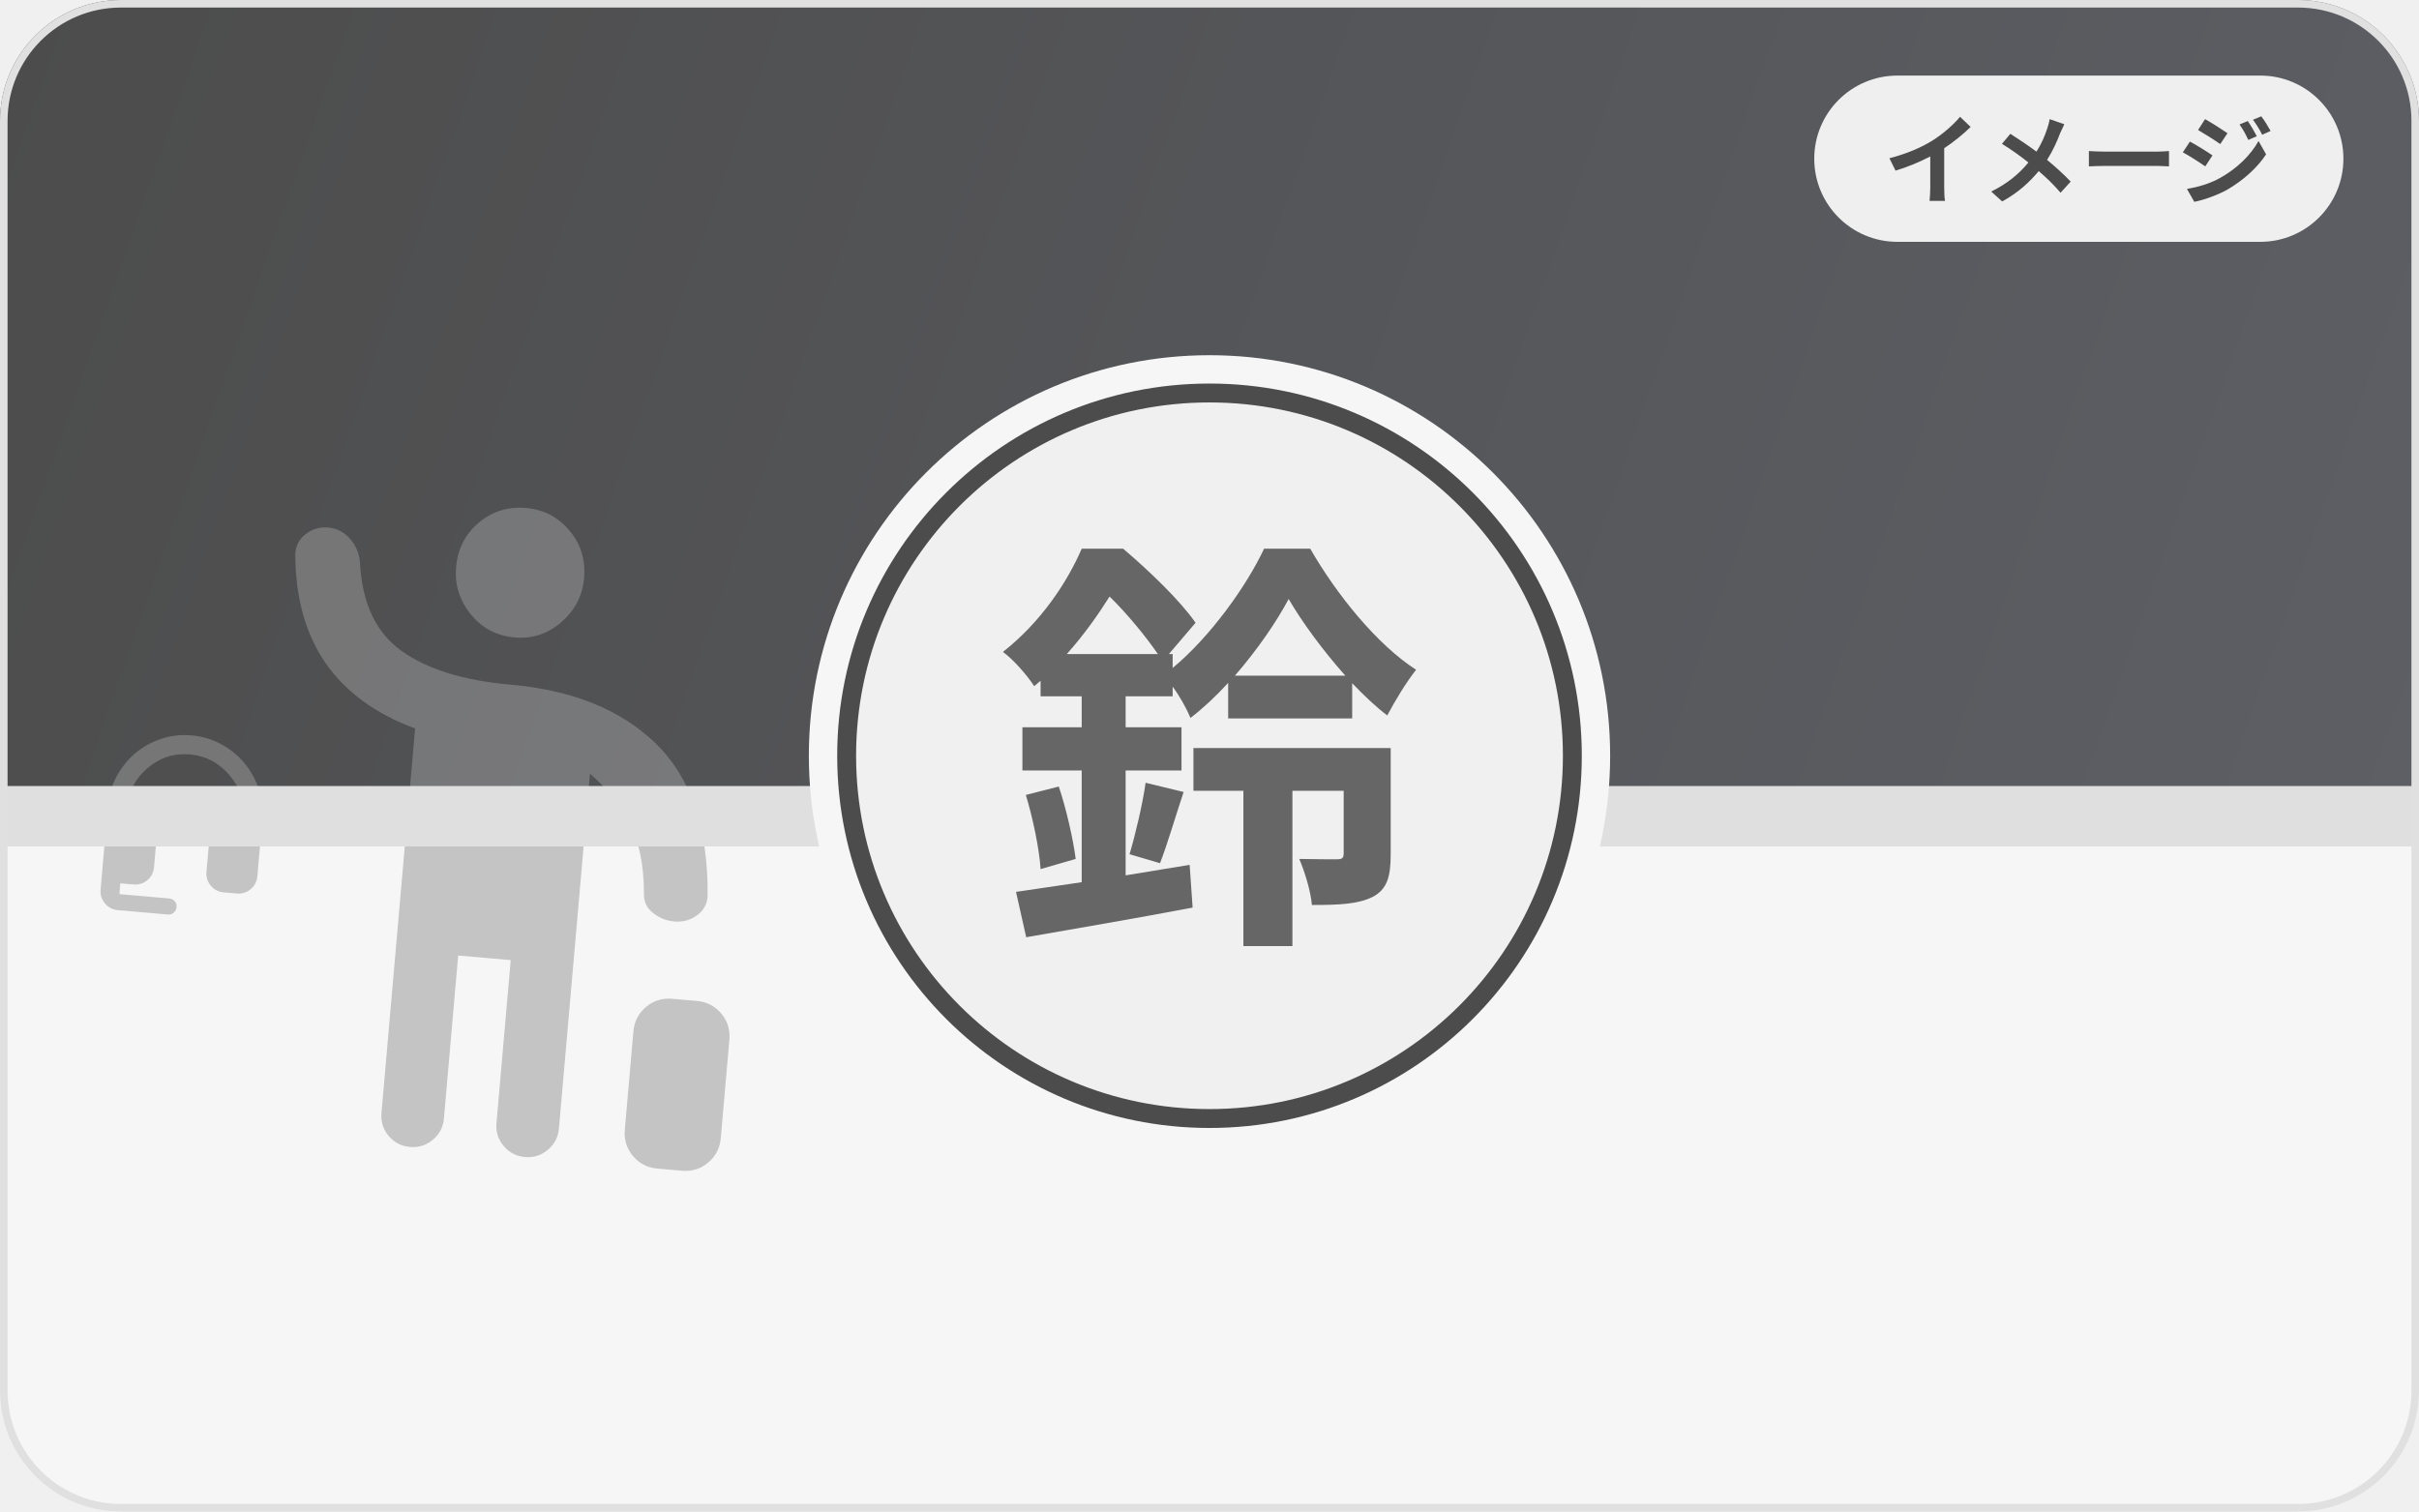
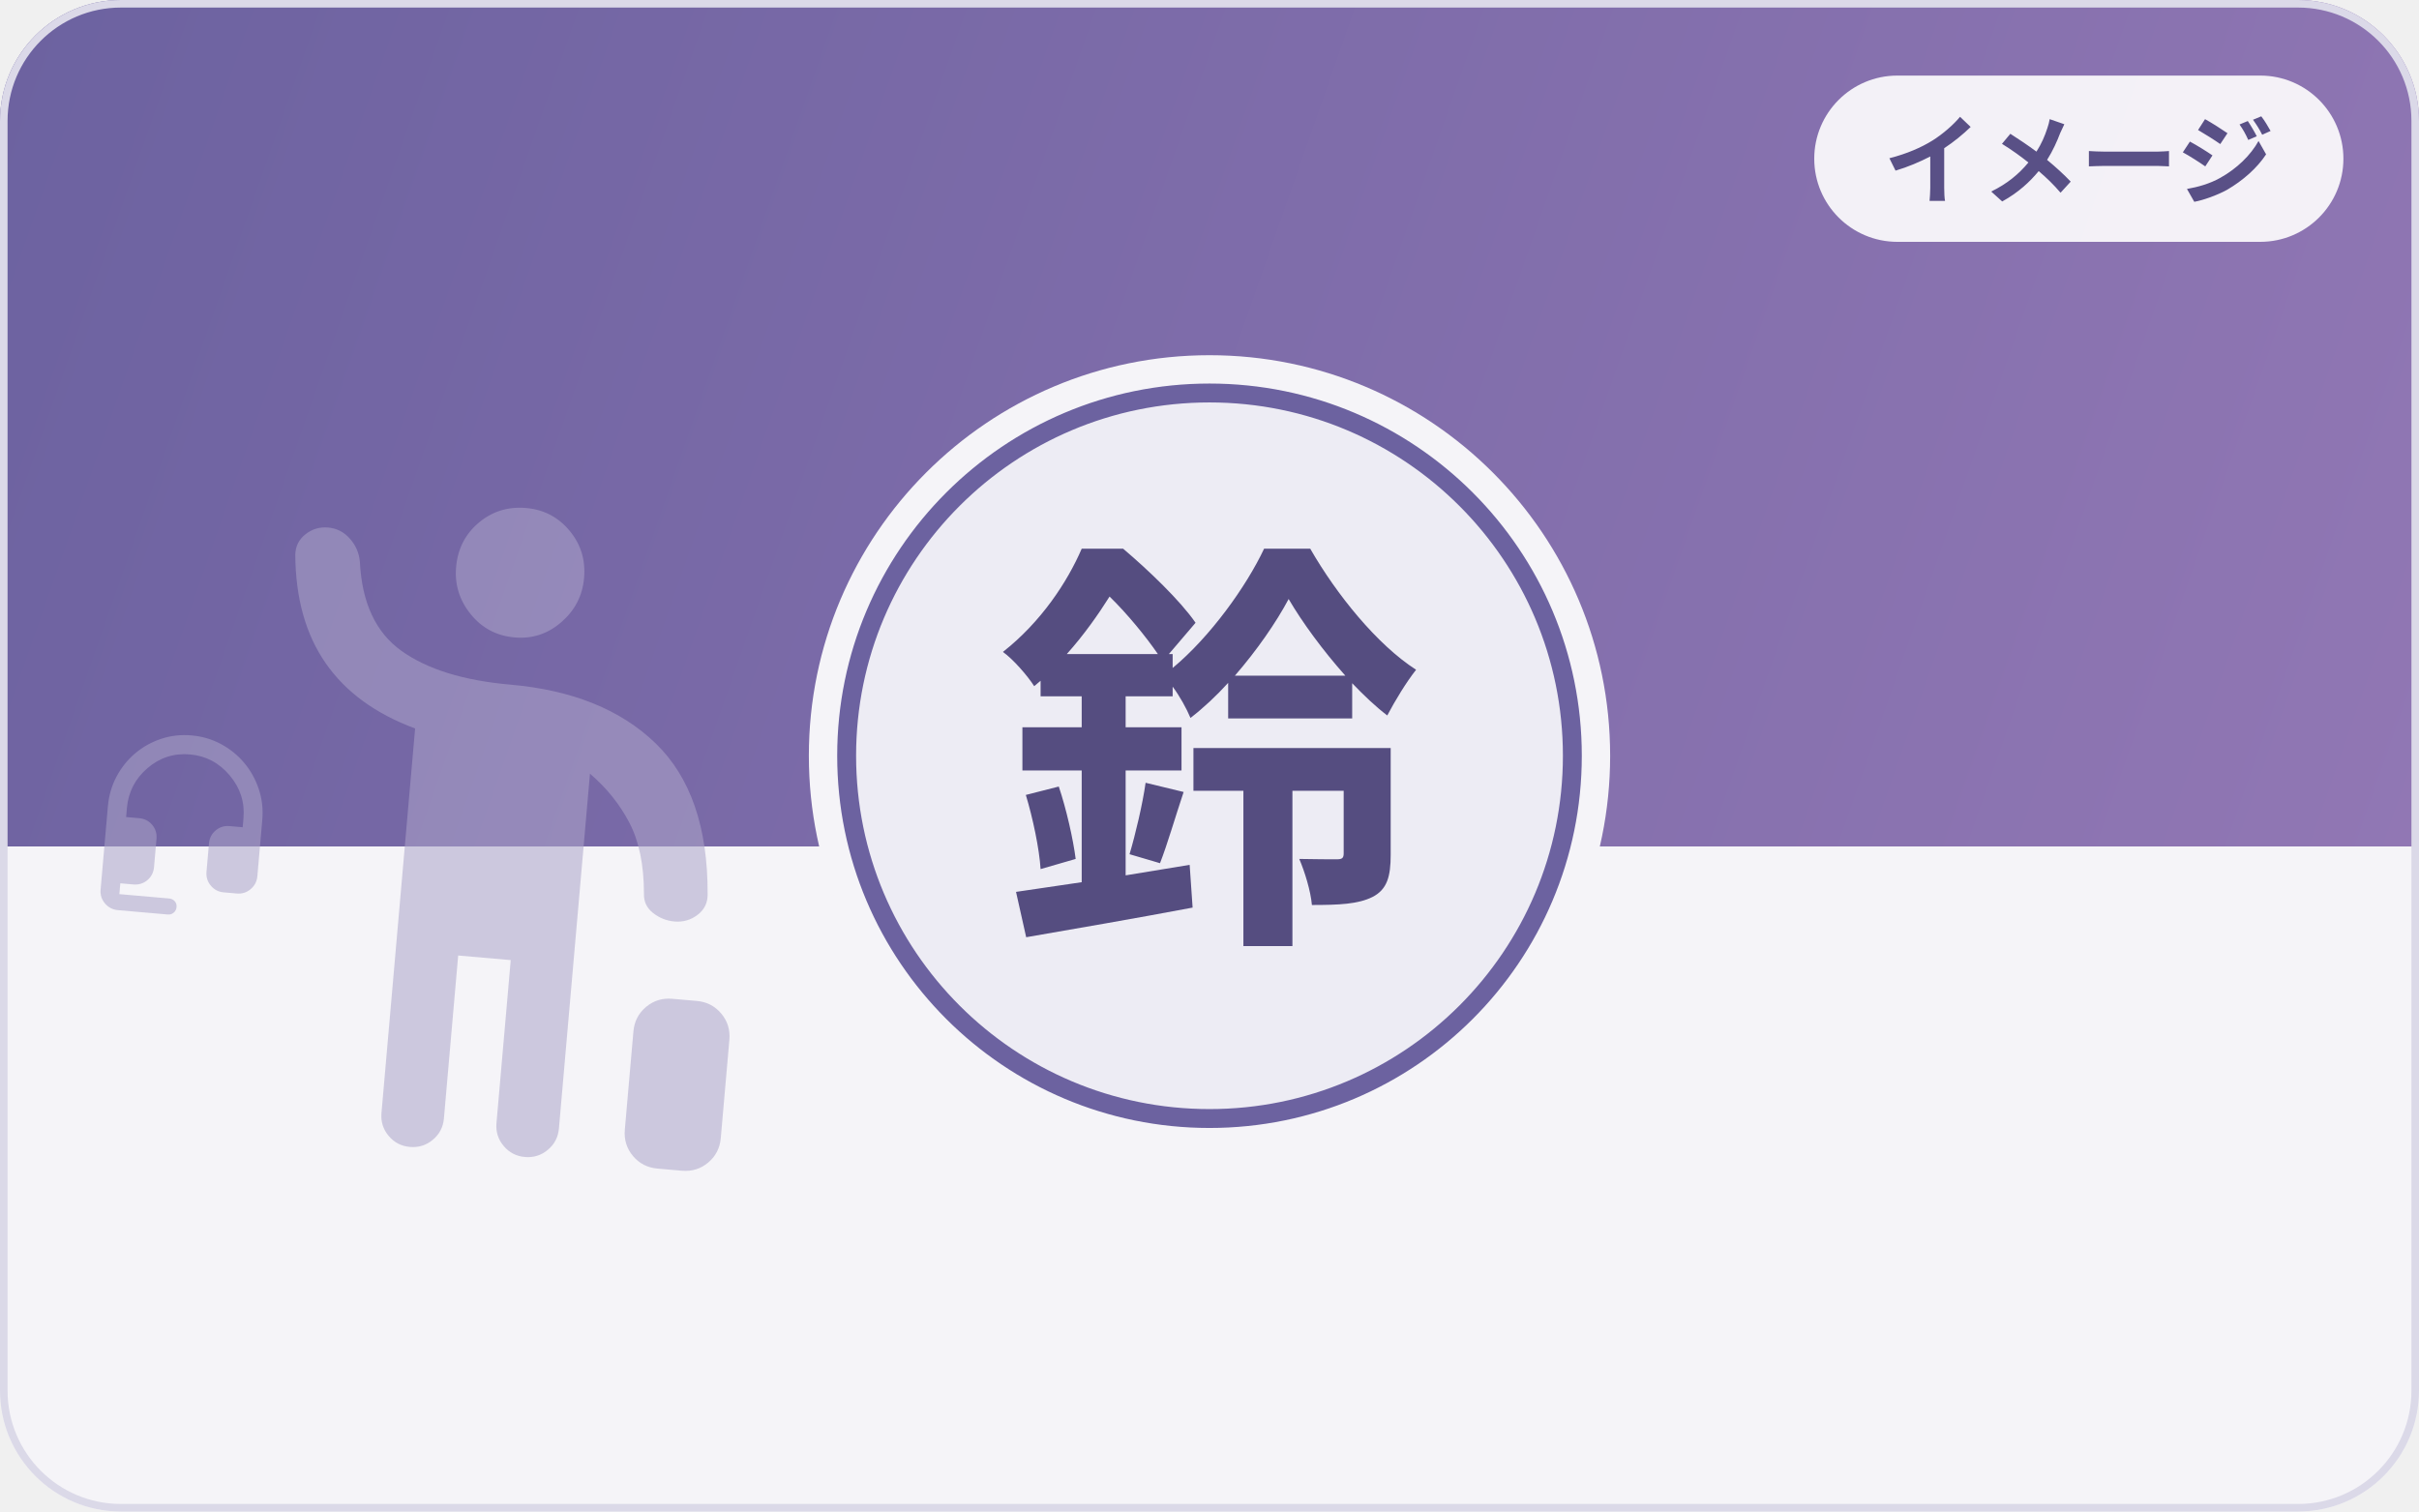
<svg xmlns="http://www.w3.org/2000/svg" viewBox="0 0 320 200" width="320" height="200" role="img" aria-label="鈴木勝のイメージ画像">
  <defs>
    <linearGradient id="gbe28730fe8" gradientUnits="userSpaceOnUse" x1="0" y1="0" x2="320" y2="112">
-       <stop offset="0" stop-color="#4c4c4c" />
-       <stop offset="1" stop-color="#5d5f65" />
+       <stop offset="0" stop-color="#6c62a0" />
+       <stop offset="1" stop-color="#9177b4" />
    </linearGradient>
    <clipPath id="cbe28730fe8">
      <rect x="0" y="0" width="320" height="200" rx="16" />
    </clipPath>
  </defs>
  <g clip-path="url(#cbe28730fe8)" font-family="'Hiragino Sans','Noto Sans JP','Yu Gothic',sans-serif">
-     <rect x="0" y="0" width="320" height="200" fill="#f6f6f6" />
+     <rect x="0" y="0" width="320" height="200" fill="#f5f4f8" />
    <rect x="0" y="0" width="320" height="112" fill="url(#gbe28730fe8)" />
    <defs>
      <g id="sbe28730fe8">
        <g transform="rotate(5 44 50) translate(9.7222 11.048) scale(0.77904) translate(88 0) scale(-1 1)">
          <g transform="translate(-14.36 98.90) scale(0.10142)">
            <path d="M156-116v-129q0-19.75 13.63-33.38Q183.25-292 203-292h32q19.75 0 33.38 13.62Q282-264.75 282-245v129q0 19.75-13.62 33.37Q254.75-69 235-69h-32q-19.75 0-33.37-13.63Q156-96.25 156-116Zm212 6v-466q-35 25-57 59.5T284-426q-.79 15.65-14.03 24.32-13.23 8.68-28.84 8.68-17.24 0-29.68-11.5Q199-416 201-433q11-130 84.86-190T482-683q92 0 145.5-31.5T692-826q3-17 15.68-29 12.67-12 29.5-12Q754-867 766-855.66T777-828q-8 85.22-52 138.11Q681-637 601-615v505q0 17.05-11.96 29.03Q577.07-69 560.04-69 543-69 531-80.97 519-92.95 519-110v-214h-69v214q0 17.05-11.96 29.03Q426.07-69 409.04-69 392-69 380-80.97 368-92.95 368-110Zm113.62-635q-34.62 0-59.12-25.38t-24.5-60q0-35.62 24.42-60.12t59.04-24.5q35.62 0 60.08 24.54T566-830.08q0 34.43-24.38 59.75-24.38 25.33-60 25.33Z" />
          </g>
          <g transform="translate(63.20 64.75) scale(0.02667)">
            <path d="M189-163q-39.05 0-66.53-27.77Q95-218.54 95-258v-281q0-79.93 30.5-150.48 30.5-70.55 83.2-123.59 52.7-53.03 123.17-83.48Q402.33-927 482.17-927 562-927 632-896.5q70 30.5 122.1 83.19 52.11 52.69 82 123.11Q866-619.78 866-539v416q0 39.05-27.77 66.53Q810.46-29 771-29H522q-16.48 0-28.24-11.67Q482-52.33 482-69.67 482-87 493.76-98T523-109h248v-54h-65q-40.21 0-67.61-27.39Q611-217.79 611-258v-141q0-40.21 27.39-67.61Q665.79-494 706-494h65v-45q0-120-84.5-206.5t-205-86.5Q363-832 276-745.5T189-539v45h66q38.75 0 66.38 27.39Q349-439.21 349-399v141q0 40.21-27.62 67.61Q293.75-163 255-163h-66Z" />
          </g>
        </g>
      </g>
    </defs>
    <svg width="320" height="112">
      <g opacity="0.22">
        <use href="#sbe28730fe8" transform="translate(0 46) scale(1.28)" fill="#ffffff" />
      </g>
    </svg>
    <svg y="112" width="320" height="88">
      <g opacity="0.3">
-         <use href="#sbe28730fe8" transform="translate(0 -66) scale(1.28)" fill="#4c4c4c" />
+         <use href="#sbe28730fe8" transform="translate(0 -66) scale(1.28)" fill="#6c62a0" />
      </g>
    </svg>
-     <rect x="0" y="104" width="320" height="8" fill="#dfdfdf" />
-     <circle cx="160" cy="100" r="53" fill="#f6f6f6" />
-     <circle cx="160" cy="100" r="48" fill="#f0f0f0" stroke="#4c4c4c" stroke-width="2.5" />
-     <text x="160" y="120.2" text-anchor="middle" font-size="56" font-weight="700" fill="#666666">鈴</text>
+     <circle cx="160" cy="100" r="53" fill="#f5f4f8" />
+     <circle cx="160" cy="100" r="48" fill="#edecf4" stroke="#6c62a0" stroke-width="2.5" />
+     <text x="160" y="120.2" text-anchor="middle" font-size="56" font-weight="700" fill="#554d80">鈴</text>
    <rect x="240" y="10" width="70" height="22" rx="11" fill="#ffffff" fill-opacity="0.9" />
-     <text x="275" y="26" text-anchor="middle" font-size="13" font-weight="600" fill="#4c4c4c">イメージ</text>
+     <text x="275" y="26" text-anchor="middle" font-size="13" font-weight="600" fill="#595086">イメージ</text>
  </g>
-   <rect x="0.5" y="0.5" width="319" height="199" rx="15.5" fill="none" stroke="#e0e0e0" />
+   <rect x="0.5" y="0.5" width="319" height="199" rx="15.5" fill="none" stroke="#dbd9e8" />
</svg>
